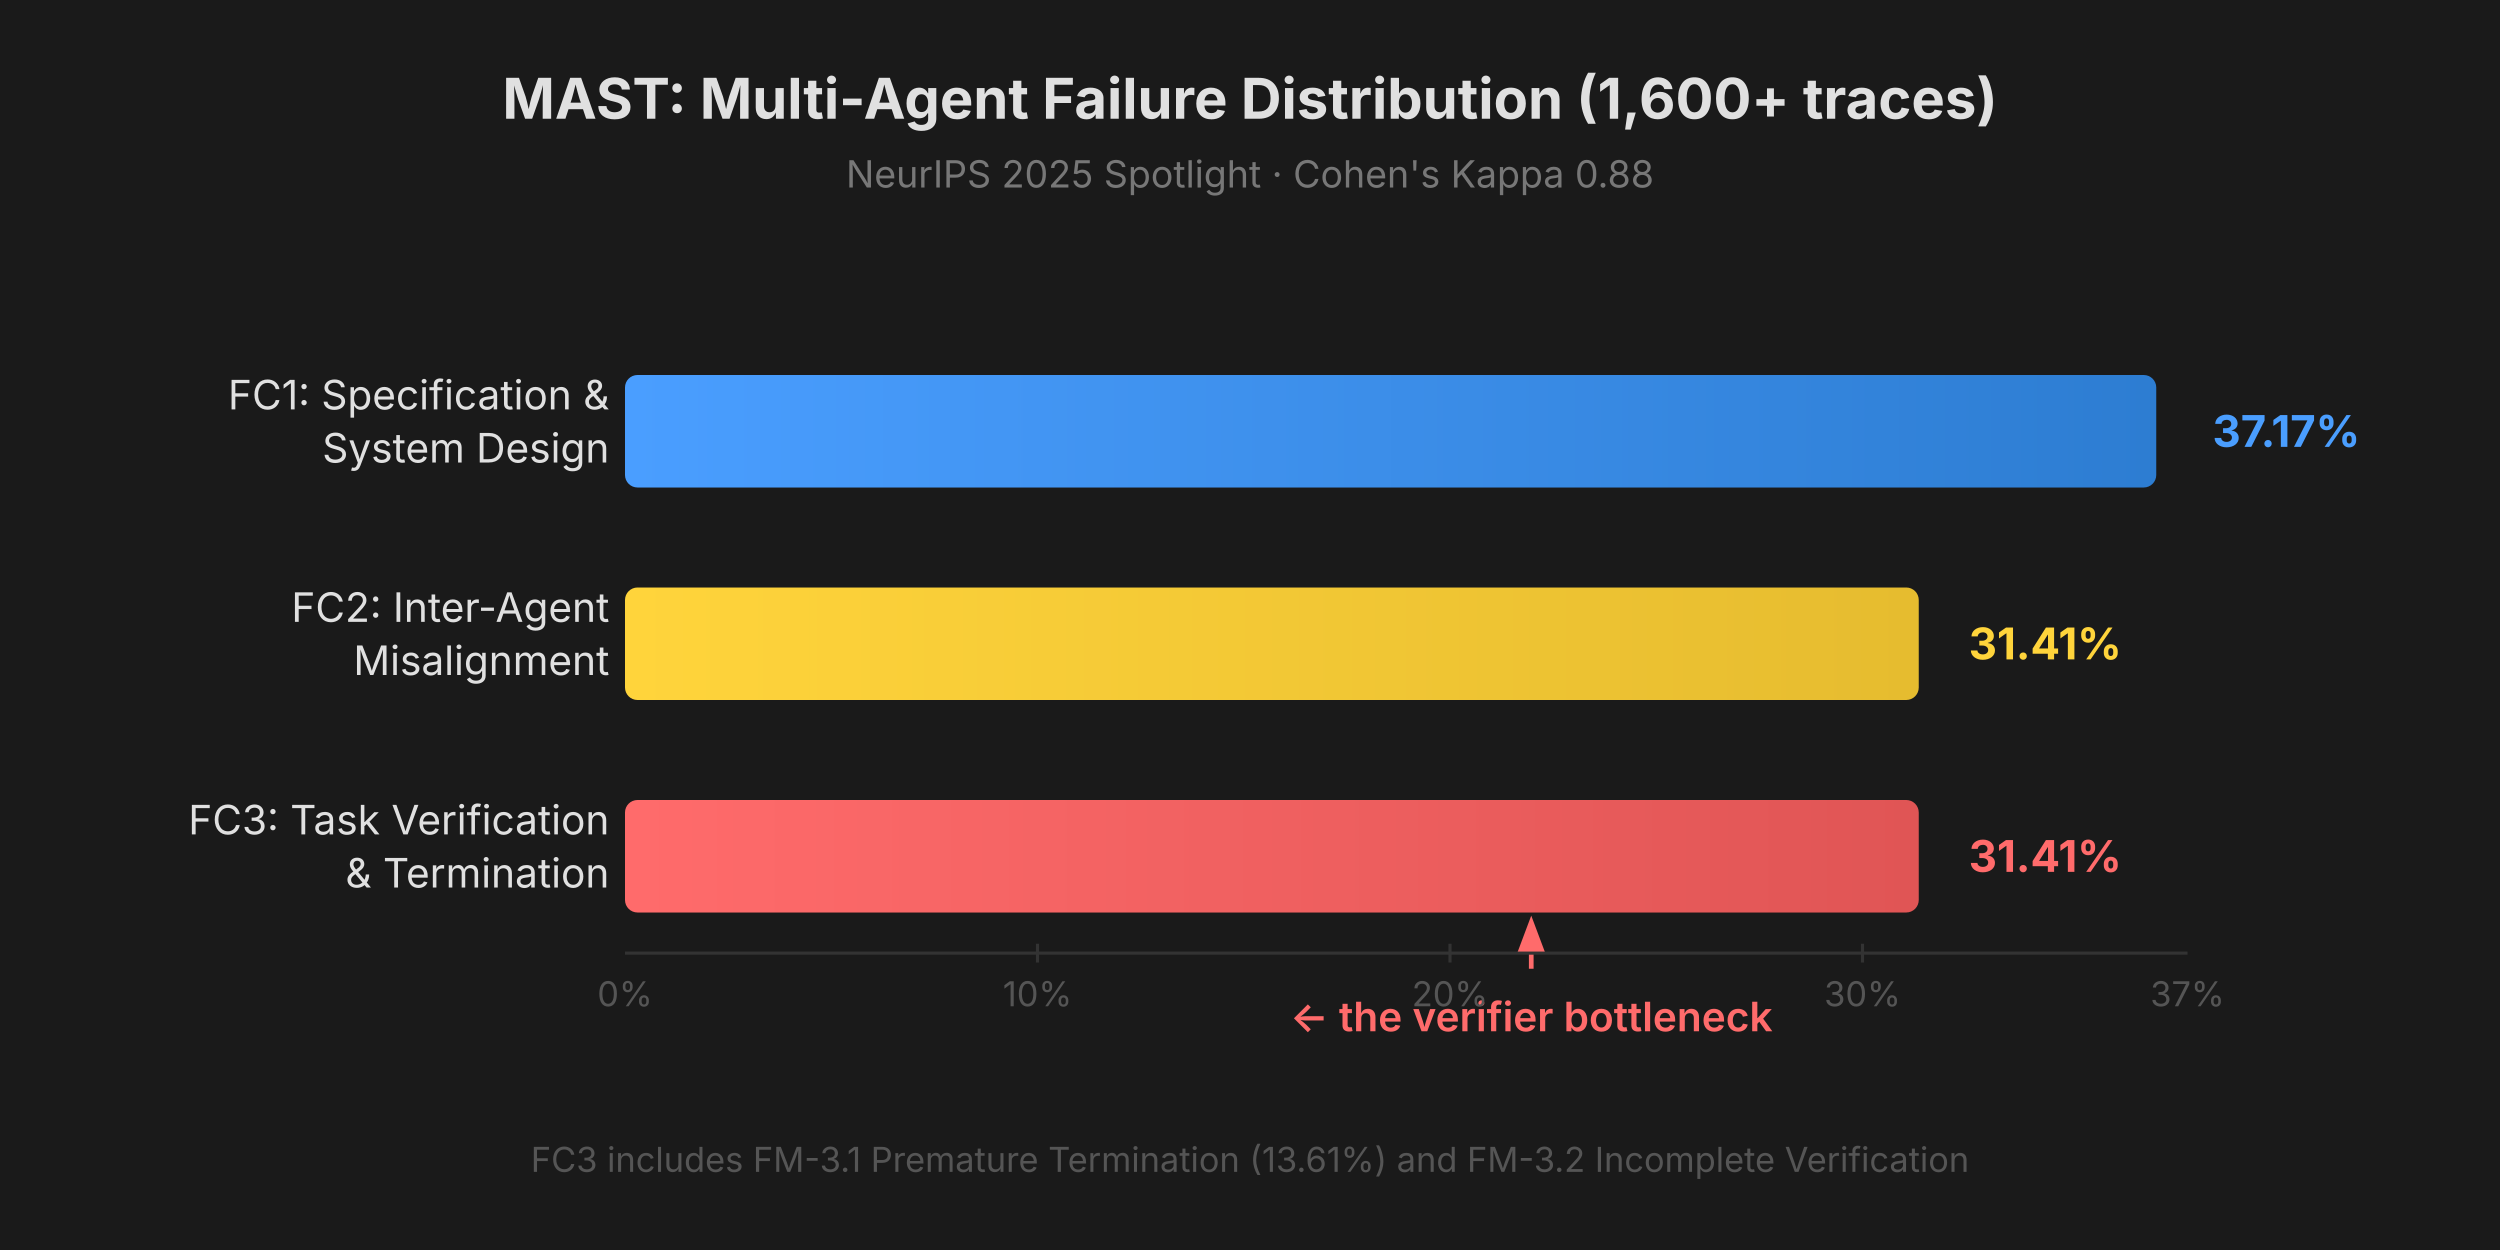
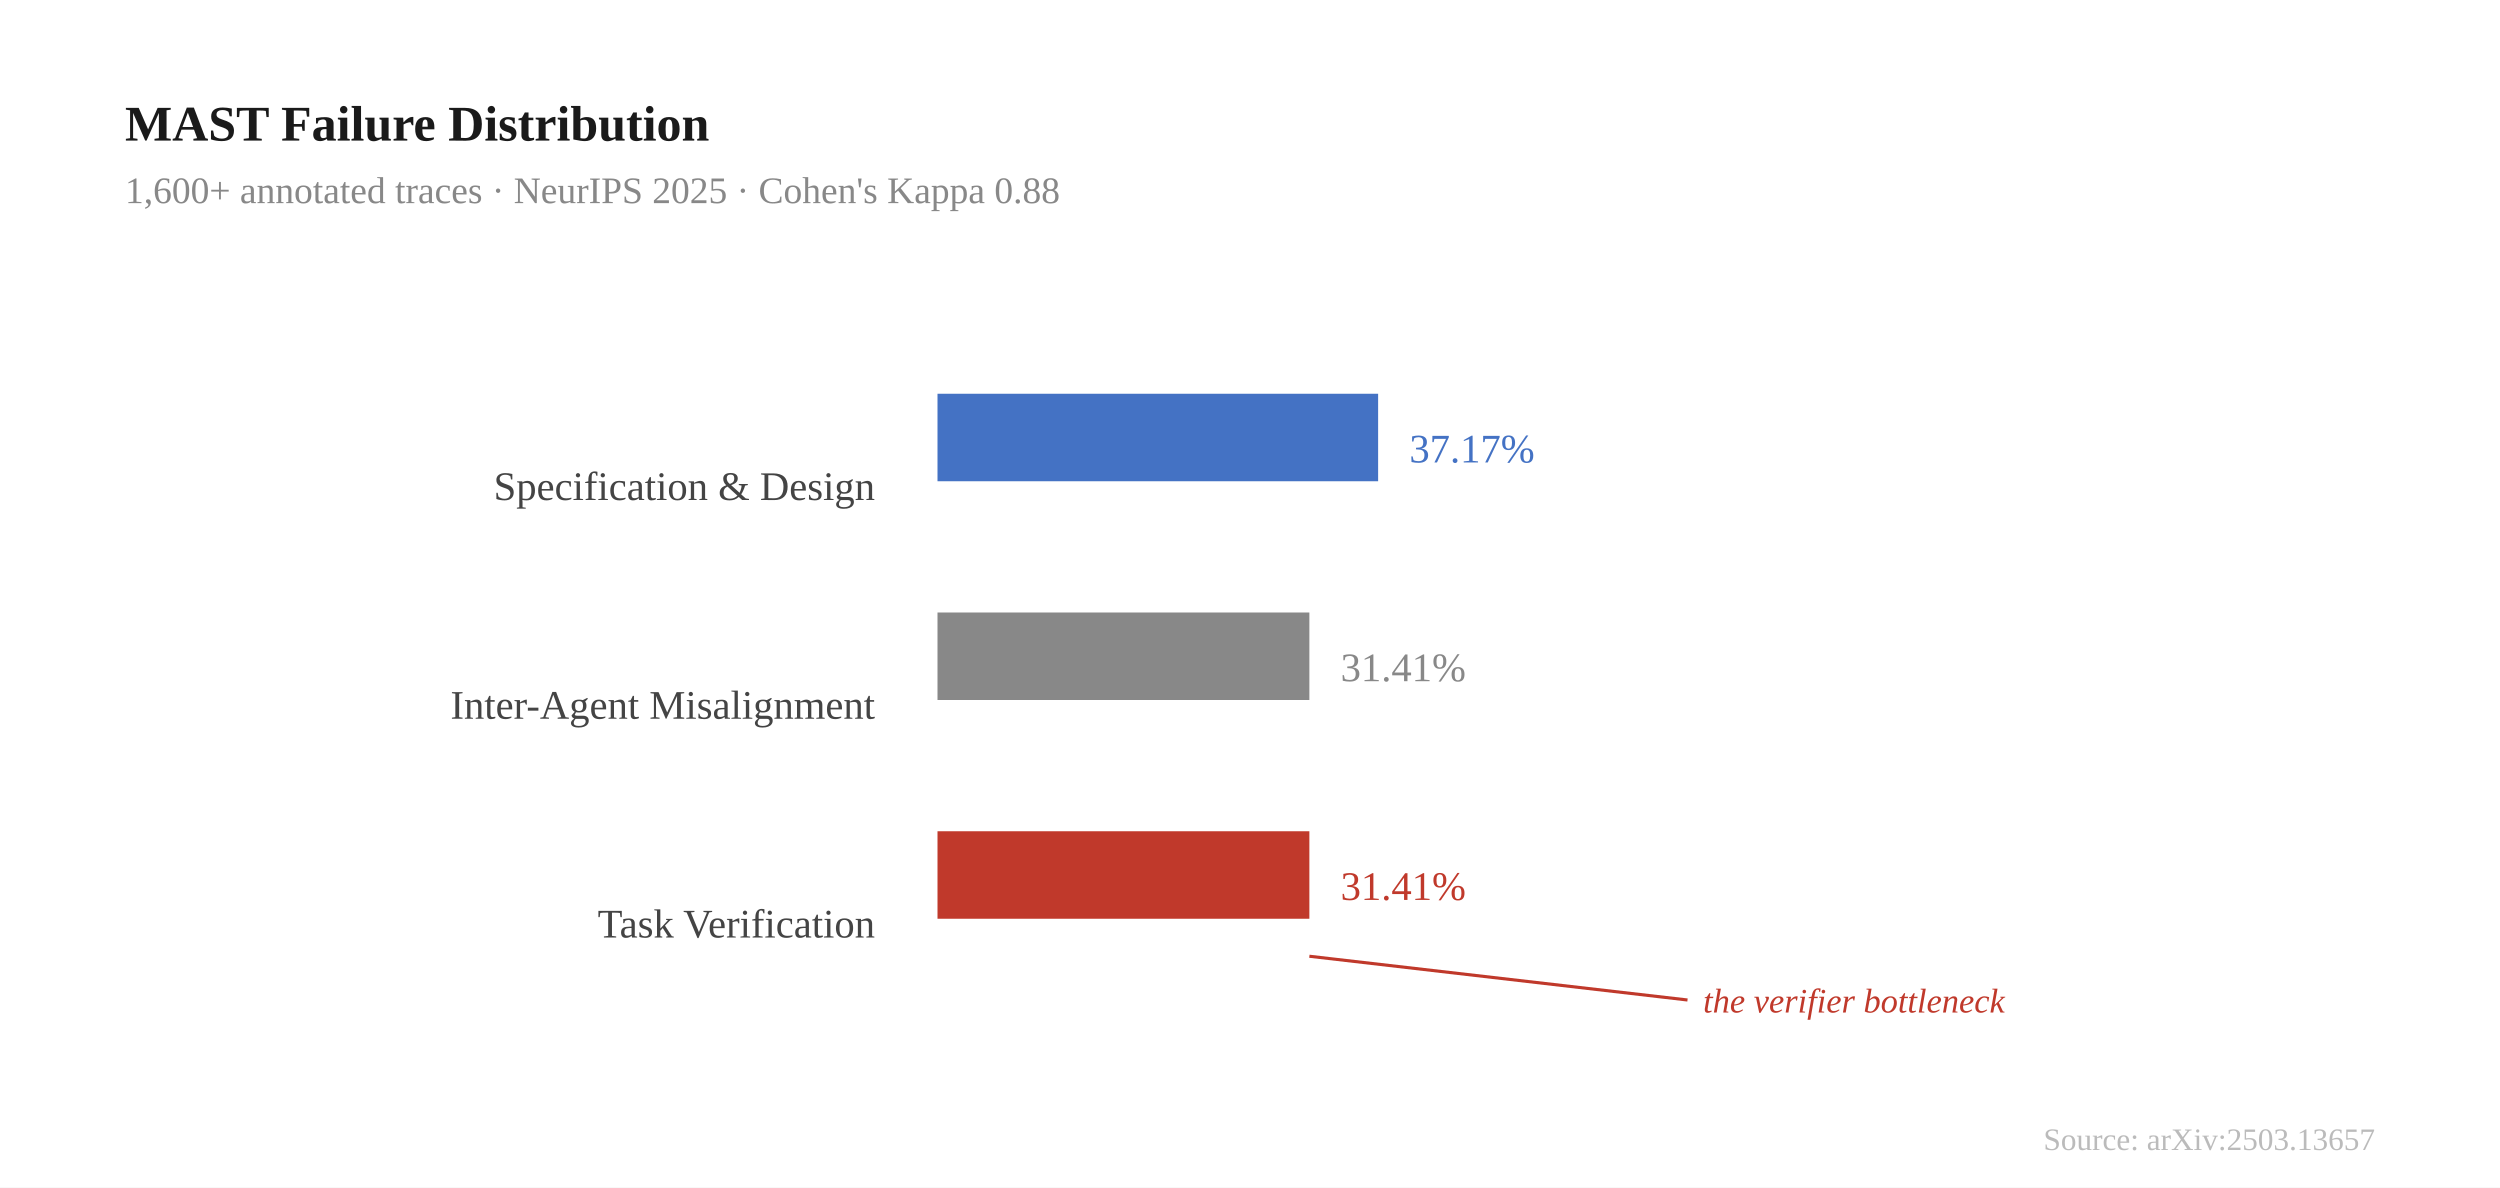
- <svg xmlns="http://www.w3.org/2000/svg" width="800" height="400" viewBox="0 0 800 400">
-   <defs>
-     <linearGradient id="bar1" x1="0%" y1="0%" x2="100%" y2="0%">
-       <stop offset="0%" style="stop-color:#4a9eff;stop-opacity:1" />
-       <stop offset="100%" style="stop-color:#2d7dd2;stop-opacity:1" />
-     </linearGradient>
-     <linearGradient id="bar2" x1="0%" y1="0%" x2="100%" y2="0%">
-       <stop offset="0%" style="stop-color:#ffd43b;stop-opacity:1" />
-       <stop offset="100%" style="stop-color:#e6bc2f;stop-opacity:1" />
-     </linearGradient>
-     <linearGradient id="bar3" x1="0%" y1="0%" x2="100%" y2="0%">
-       <stop offset="0%" style="stop-color:#ff6b6b;stop-opacity:1" />
-       <stop offset="100%" style="stop-color:#e05555;stop-opacity:1" />
-     </linearGradient>
-   </defs>
-   <rect width="800" height="400" fill="#1a1a1a" />
-   <text x="400" y="38" font-family="system-ui,-apple-system,sans-serif" font-size="18" font-weight="700" fill="#e0e0e0" text-anchor="middle">MAST: Multi-Agent Failure Distribution (1,600+ traces)</text>
-   <text x="400" y="60" font-family="system-ui,-apple-system,sans-serif" font-size="12" fill="#777" text-anchor="middle">NeurIPS 2025 Spotlight · Cohen's Kappa 0.88</text>
-   <text x="195" y="131" font-family="system-ui,-apple-system,sans-serif" font-size="13" fill="#e0e0e0" text-anchor="end">FC1: Specification &amp;</text>
-   <text x="195" y="148" font-family="system-ui,-apple-system,sans-serif" font-size="13" fill="#e0e0e0" text-anchor="end">System Design</text>
-   <rect x="200" y="120" width="490" height="36" rx="4" fill="url(#bar1)" />
-   <text x="700" y="143" font-family="system-ui,-apple-system,sans-serif" font-size="14" font-weight="700" fill="#4a9eff" text-anchor="start" dx="8">37.17%</text>
-   <text x="195" y="199" font-family="system-ui,-apple-system,sans-serif" font-size="13" fill="#e0e0e0" text-anchor="end">FC2: Inter-Agent</text>
-   <text x="195" y="216" font-family="system-ui,-apple-system,sans-serif" font-size="13" fill="#e0e0e0" text-anchor="end">Misalignment</text>
-   <rect x="200" y="188" width="414" height="36" rx="4" fill="url(#bar2)" />
-   <text x="622" y="211" font-family="system-ui,-apple-system,sans-serif" font-size="14" font-weight="700" fill="#ffd43b" text-anchor="start" dx="8">31.41%</text>
-   <text x="195" y="267" font-family="system-ui,-apple-system,sans-serif" font-size="13" fill="#e0e0e0" text-anchor="end">FC3: Task Verification</text>
-   <text x="195" y="284" font-family="system-ui,-apple-system,sans-serif" font-size="13" fill="#e0e0e0" text-anchor="end">&amp; Termination</text>
-   <rect x="200" y="256" width="414" height="36" rx="4" fill="url(#bar3)" />
-   <text x="622" y="279" font-family="system-ui,-apple-system,sans-serif" font-size="14" font-weight="700" fill="#ff6b6b" text-anchor="start" dx="8">31.41%</text>
-   <line x1="490" y1="310" x2="490" y2="296" stroke="#ff6b6b" stroke-width="1.5" marker-end="url(#arrowRed)" />
-   <defs>
-     <marker id="arrowRed" markerWidth="8" markerHeight="8" refX="6" refY="3" orient="auto">
-       <path d="M0,0 L0,6 L8,3 z" fill="#ff6b6b" />
-     </marker>
-   </defs>
-   <text x="490" y="330" font-family="system-ui,-apple-system,sans-serif" font-size="13" font-weight="600" fill="#ff6b6b" text-anchor="middle">← the verifier bottleneck</text>
-   <line x1="200" y1="305" x2="700" y2="305" stroke="#333" stroke-width="1" />
-   <text x="200" y="322" font-family="system-ui,-apple-system,sans-serif" font-size="11" fill="#555" text-anchor="middle">0%</text>
-   <text x="332" y="322" font-family="system-ui,-apple-system,sans-serif" font-size="11" fill="#555" text-anchor="middle">10%</text>
-   <text x="464" y="322" font-family="system-ui,-apple-system,sans-serif" font-size="11" fill="#555" text-anchor="middle">20%</text>
-   <text x="596" y="322" font-family="system-ui,-apple-system,sans-serif" font-size="11" fill="#555" text-anchor="middle">30%</text>
-   <text x="700" y="322" font-family="system-ui,-apple-system,sans-serif" font-size="11" fill="#555" text-anchor="middle">37%</text>
-   <line x1="332" y1="302" x2="332" y2="308" stroke="#333" stroke-width="1" />
-   <line x1="464" y1="302" x2="464" y2="308" stroke="#333" stroke-width="1" />
-   <line x1="596" y1="302" x2="596" y2="308" stroke="#333" stroke-width="1" />
-   <text x="400" y="375" font-family="system-ui,-apple-system,sans-serif" font-size="11" fill="#555" text-anchor="middle">FC3 includes FM-3.1 Premature Termination (13.61%) and FM-3.2 Incomplete Verification</text>
+ <svg xmlns="http://www.w3.org/2000/svg" width="800" height="380" viewBox="0 0 800 380">
+   <rect width="800" height="380" fill="#ffffff" />
+   <text x="40" y="45" font-family="Georgia, 'Times New Roman', serif" font-size="16" font-weight="600" fill="#1a1a1a">MAST Failure Distribution</text>
+   <text x="40" y="65" font-family="Georgia, 'Times New Roman', serif" font-size="12" fill="#888">1,600+ annotated traces · NeurIPS 2025 · Cohen's Kappa 0.88</text>
+   <text x="280" y="160" font-family="Georgia, 'Times New Roman', serif" font-size="13" fill="#444" text-anchor="end">Specification &amp; Design</text>
+   <rect x="300" y="126" width="141" height="28" fill="#4472c4" />
+   <text x="451" y="145" font-family="Georgia, 'Times New Roman', serif" font-size="13" fill="#4472c4" dominant-baseline="middle">37.17%</text>
+   <text x="280" y="230" font-family="Georgia, 'Times New Roman', serif" font-size="13" fill="#444" text-anchor="end">Inter-Agent Misalignment</text>
+   <rect x="300" y="196" width="119" height="28" fill="#888888" />
+   <text x="429" y="215" font-family="Georgia, 'Times New Roman', serif" font-size="13" fill="#888888" dominant-baseline="middle">31.41%</text>
+   <text x="280" y="300" font-family="Georgia, 'Times New Roman', serif" font-size="13" fill="#444" text-anchor="end">Task Verification</text>
+   <rect x="300" y="266" width="119" height="28" fill="#c0392b" />
+   <text x="429" y="285" font-family="Georgia, 'Times New Roman', serif" font-size="13" fill="#c0392b" dominant-baseline="middle">31.41%</text>
+   <line x1="419" y1="306" x2="540" y2="320" stroke="#c0392b" stroke-width="1" />
+   <text x="545" y="324" font-family="Georgia, 'Times New Roman', serif" font-size="11" font-style="italic" fill="#c0392b">the verifier bottleneck</text>
+   <text x="760" y="368" font-family="Georgia, 'Times New Roman', serif" font-size="10" fill="#bbb" text-anchor="end">Source: arXiv:2503.13657</text>
</svg>
